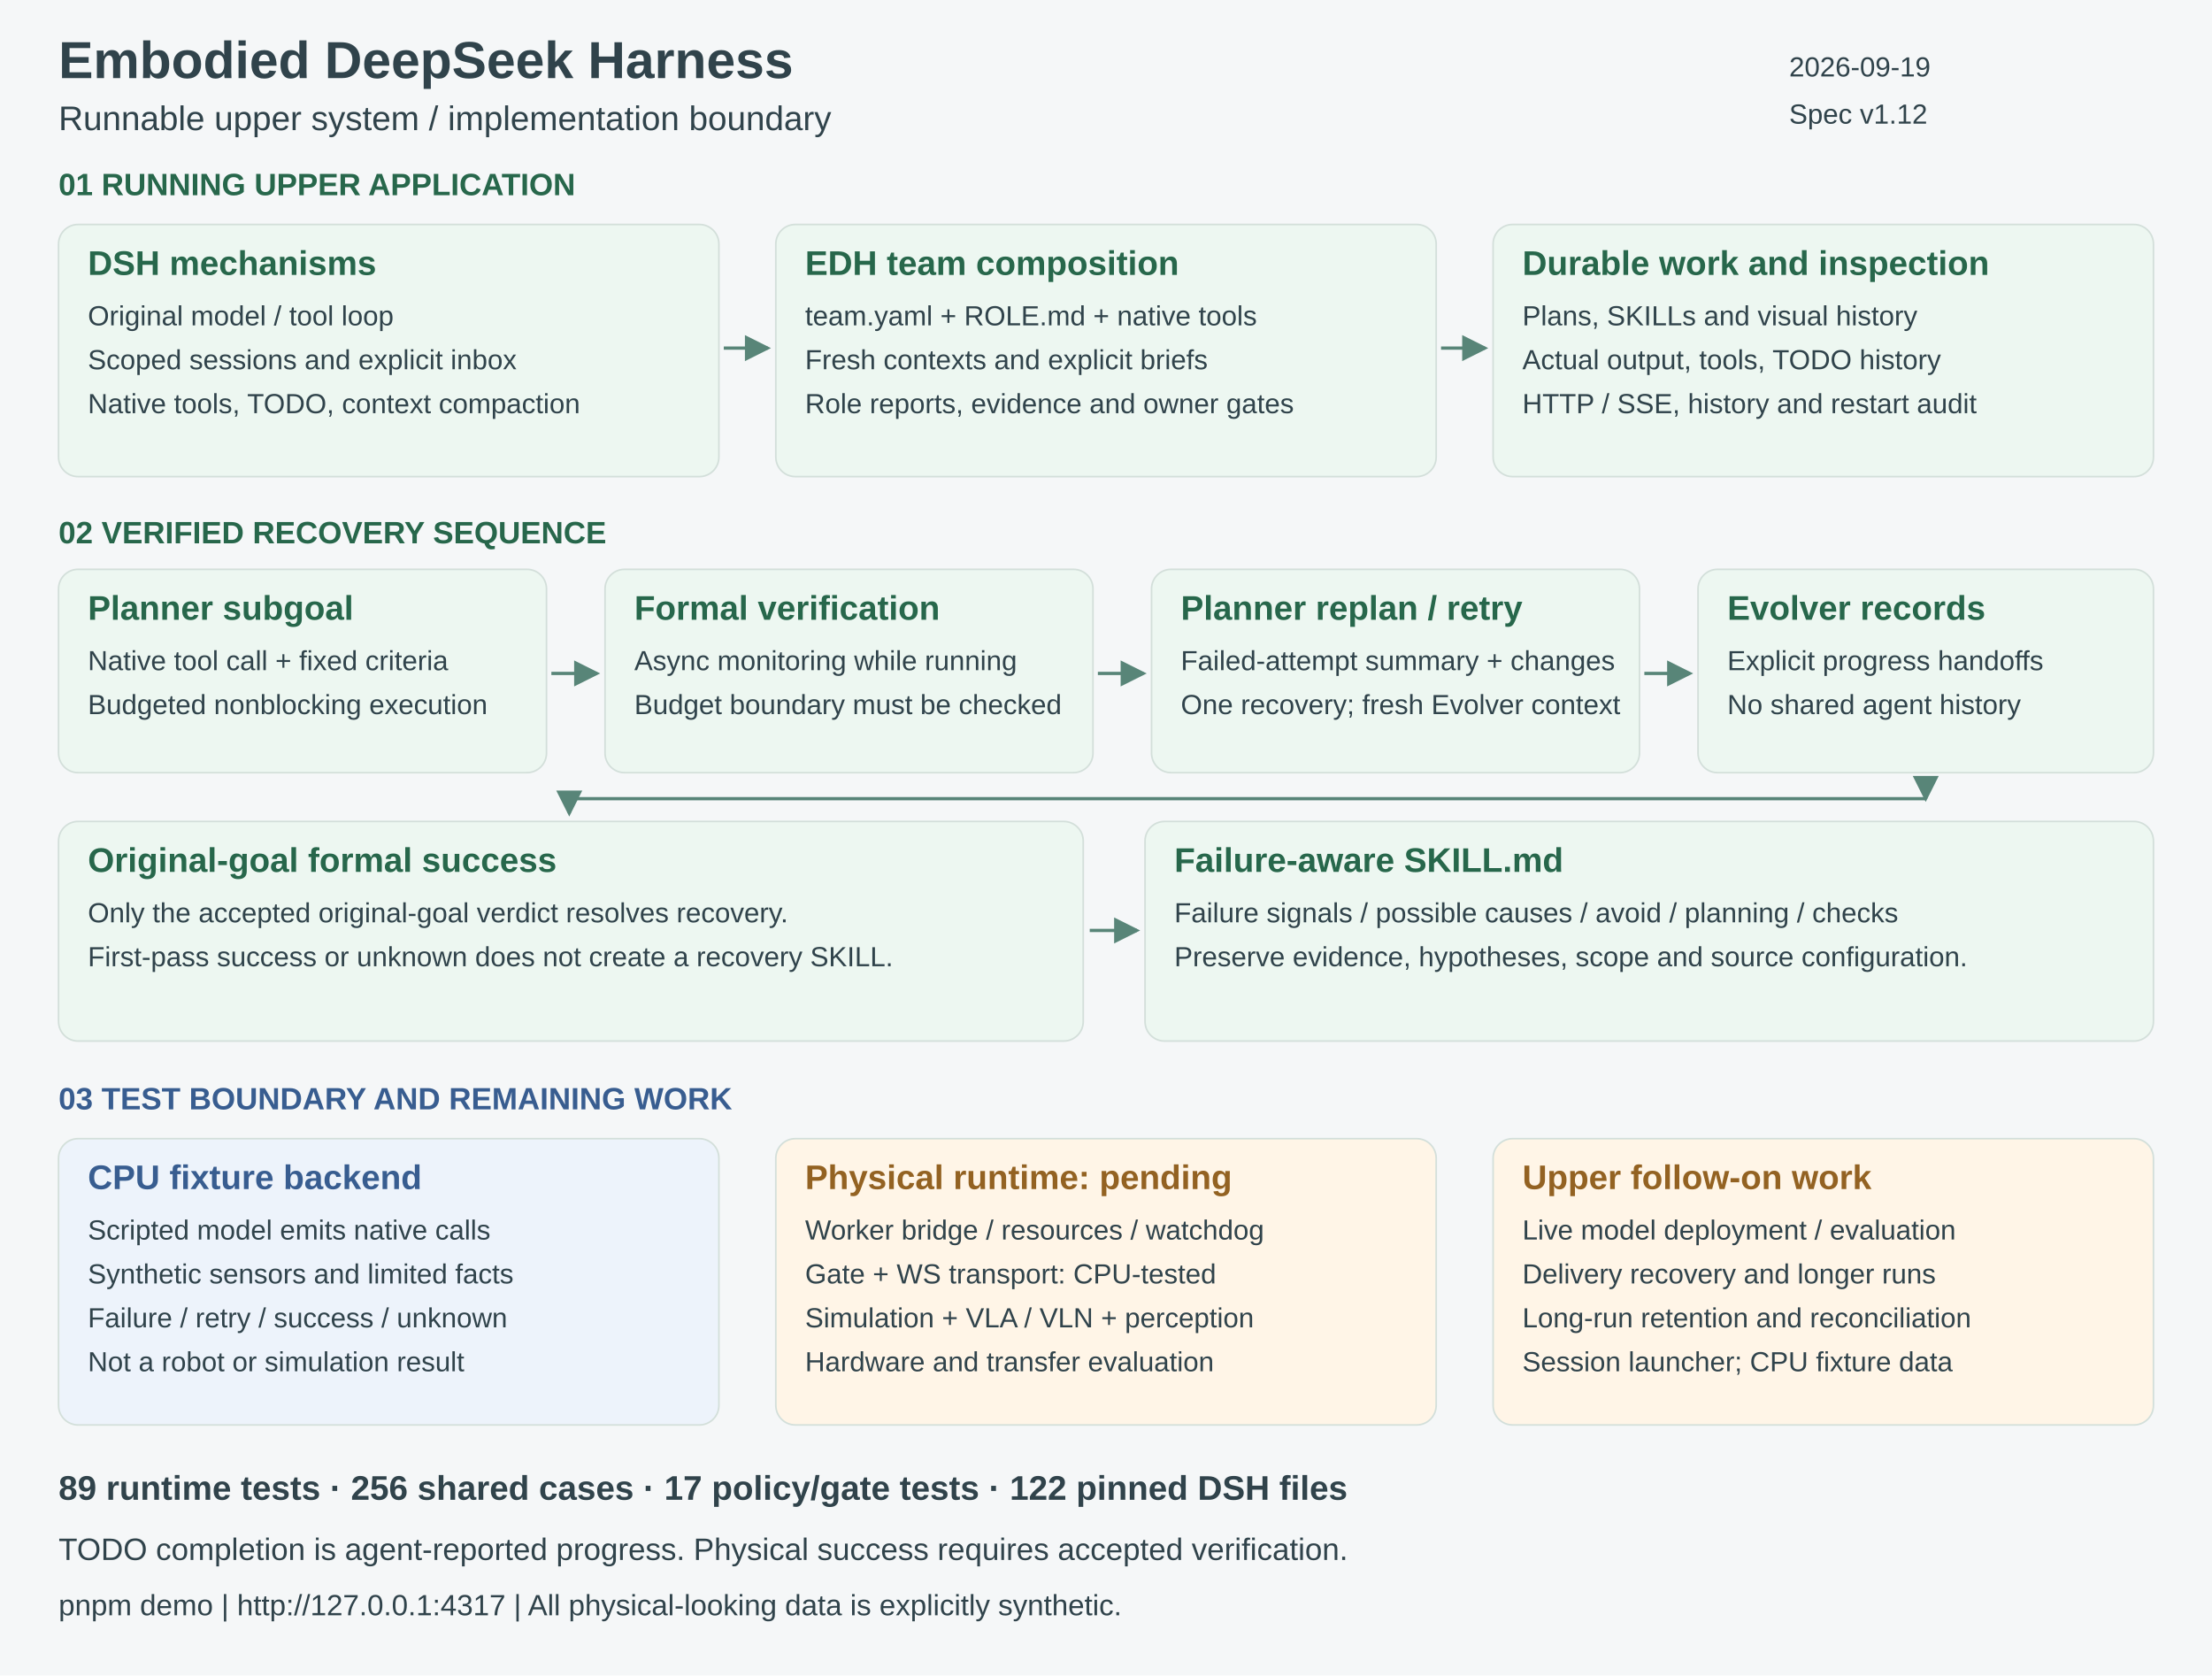
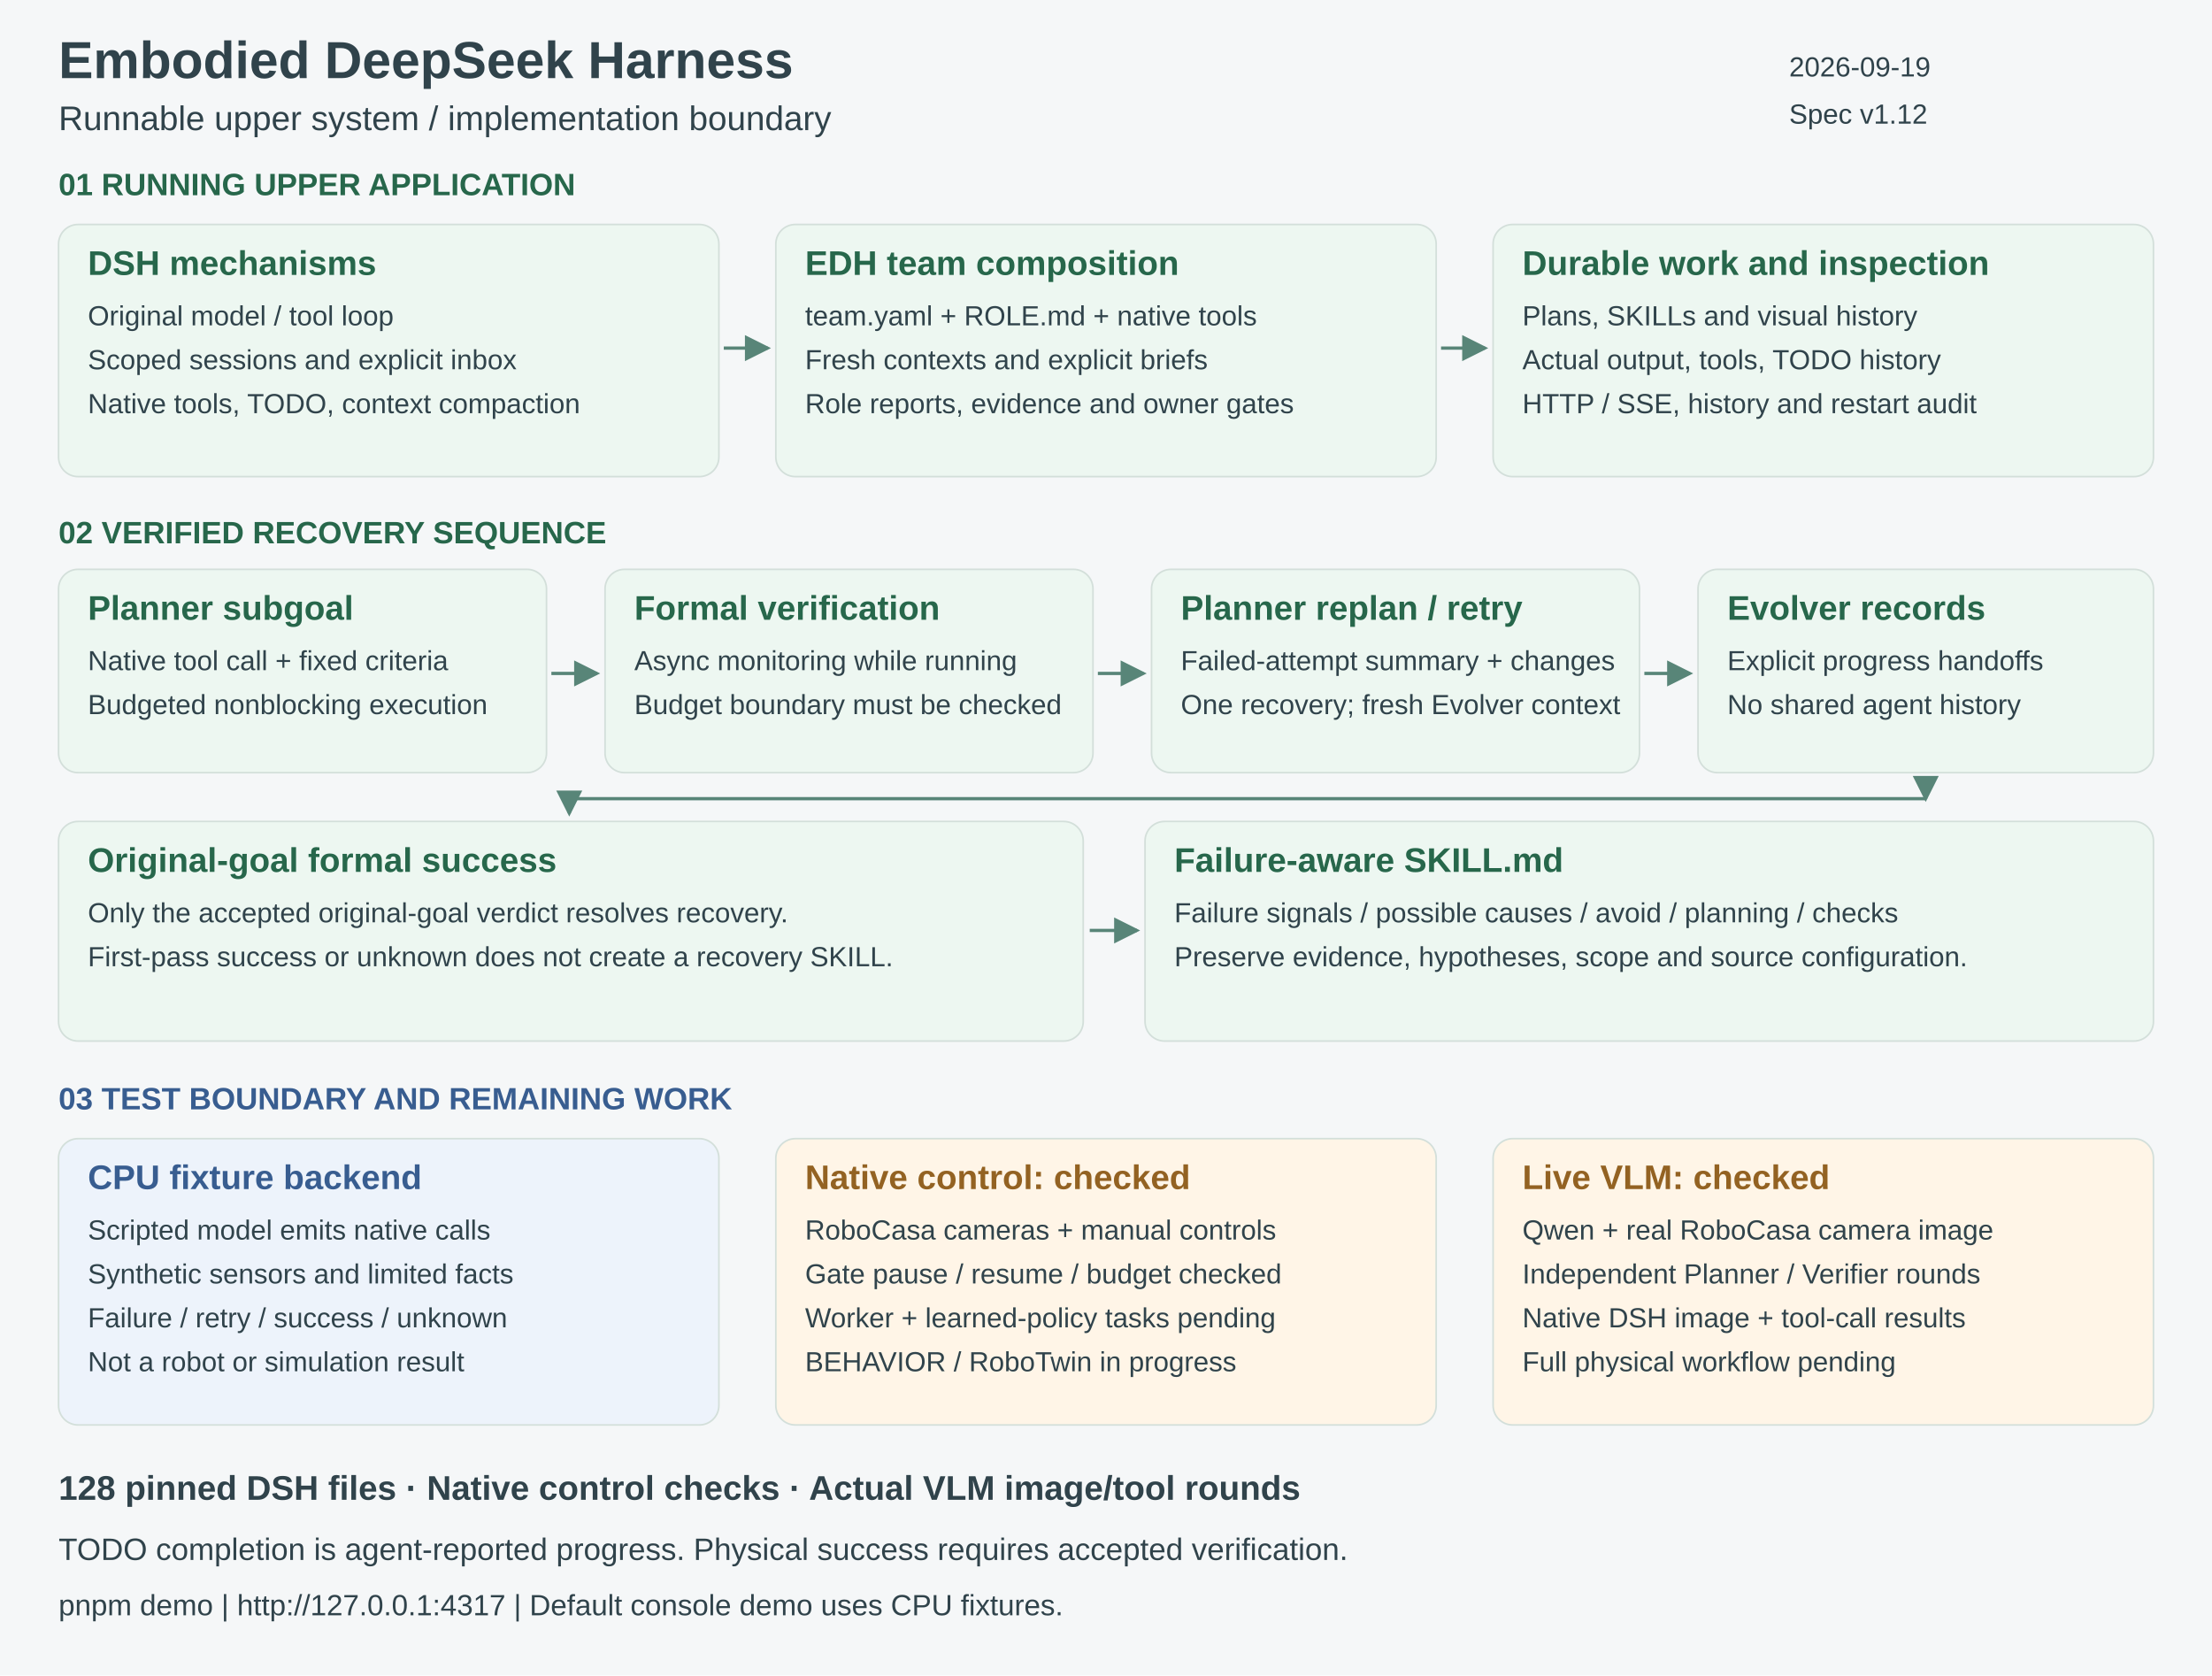
<svg xmlns="http://www.w3.org/2000/svg" width="1360" height="1030" viewBox="0 0 1360 1030" role="img" aria-labelledby="title desc">
  <defs>
    <marker id="arrow" markerWidth="8" markerHeight="8" refX="7" refY="4" orient="auto">
      <path d="M0 0 L8 4 L0 8" fill="#588578" />
    </marker>
  </defs>
  <rect width="1360" height="1030" fill="#f5f7f8" />
  <text x="36" y="48" font-family="Arial, sans-serif" font-size="32" fill="#30434b" font-weight="700">Embodied DeepSeek Harness</text>
  <text x="36" y="80" font-family="Arial, sans-serif" font-size="21" fill="#30434b" font-weight="400">Runnable upper system / implementation boundary</text>
  <text x="1100" y="47" font-family="Arial, sans-serif" font-size="17" fill="#30434b" font-weight="400">2026-09-19</text>
  <text x="1100" y="76" font-family="Arial, sans-serif" font-size="17" fill="#30434b" font-weight="400">Spec v1.12</text>
  <text x="36" y="120" font-family="Arial, sans-serif" font-size="19" fill="#27674b" font-weight="700">01   RUNNING UPPER APPLICATION</text>
  <rect x="36" y="138" width="406" height="155" rx="12" fill="#edf7f1" stroke="#d3dfda" />
  <text x="54" y="169" font-family="Arial, sans-serif" font-size="21" fill="#27674b" font-weight="700">DSH mechanisms</text>
  <text x="54" y="200" font-family="Arial, sans-serif" font-size="17" fill="#30434b" font-weight="400">Original model / tool loop</text>
  <text x="54" y="227" font-family="Arial, sans-serif" font-size="17" fill="#30434b" font-weight="400">Scoped sessions and explicit inbox</text>
  <text x="54" y="254" font-family="Arial, sans-serif" font-size="17" fill="#30434b" font-weight="400">Native tools, TODO, context compaction</text>
  <rect x="477" y="138" width="406" height="155" rx="12" fill="#edf7f1" stroke="#d3dfda" />
  <text x="495" y="169" font-family="Arial, sans-serif" font-size="21" fill="#27674b" font-weight="700">EDH team composition</text>
  <text x="495" y="200" font-family="Arial, sans-serif" font-size="17" fill="#30434b" font-weight="400">team.yaml + ROLE.md + native tools</text>
  <text x="495" y="227" font-family="Arial, sans-serif" font-size="17" fill="#30434b" font-weight="400">Fresh contexts and explicit briefs</text>
  <text x="495" y="254" font-family="Arial, sans-serif" font-size="17" fill="#30434b" font-weight="400">Role reports, evidence and owner gates</text>
  <rect x="918" y="138" width="406" height="155" rx="12" fill="#edf7f1" stroke="#d3dfda" />
  <text x="936" y="169" font-family="Arial, sans-serif" font-size="21" fill="#27674b" font-weight="700">Durable work and inspection</text>
  <text x="936" y="200" font-family="Arial, sans-serif" font-size="17" fill="#30434b" font-weight="400">Plans, SKILLs and visual history</text>
  <text x="936" y="227" font-family="Arial, sans-serif" font-size="17" fill="#30434b" font-weight="400">Actual output, tools, TODO history</text>
  <text x="936" y="254" font-family="Arial, sans-serif" font-size="17" fill="#30434b" font-weight="400">HTTP / SSE, history and restart audit</text>
  <path d="M445 214 L472 214" stroke="#588578" stroke-width="2" fill="none" marker-end="url(#arrow)" />
  <path d="M886 214 L913 214" stroke="#588578" stroke-width="2" fill="none" marker-end="url(#arrow)" />
  <text x="36" y="334" font-family="Arial, sans-serif" font-size="19" fill="#27674b" font-weight="700">02   VERIFIED RECOVERY SEQUENCE</text>
  <rect x="36" y="350" width="300" height="125" rx="12" fill="#edf7f1" stroke="#d3dfda" />
  <text x="54" y="381" font-family="Arial, sans-serif" font-size="21" fill="#27674b" font-weight="700">Planner subgoal</text>
  <text x="54" y="412" font-family="Arial, sans-serif" font-size="17" fill="#30434b" font-weight="400">Native tool call + fixed criteria</text>
  <text x="54" y="439" font-family="Arial, sans-serif" font-size="17" fill="#30434b" font-weight="400">Budgeted nonblocking execution</text>
  <rect x="372" y="350" width="300" height="125" rx="12" fill="#edf7f1" stroke="#d3dfda" />
  <text x="390" y="381" font-family="Arial, sans-serif" font-size="21" fill="#27674b" font-weight="700">Formal verification</text>
  <text x="390" y="412" font-family="Arial, sans-serif" font-size="17" fill="#30434b" font-weight="400">Async monitoring while running</text>
  <text x="390" y="439" font-family="Arial, sans-serif" font-size="17" fill="#30434b" font-weight="400">Budget boundary must be checked</text>
  <rect x="708" y="350" width="300" height="125" rx="12" fill="#edf7f1" stroke="#d3dfda" />
  <text x="726" y="381" font-family="Arial, sans-serif" font-size="21" fill="#27674b" font-weight="700">Planner replan / retry</text>
  <text x="726" y="412" font-family="Arial, sans-serif" font-size="17" fill="#30434b" font-weight="400">Failed-attempt summary + changes</text>
  <text x="726" y="439" font-family="Arial, sans-serif" font-size="17" fill="#30434b" font-weight="400">One recovery; fresh Evolver context</text>
  <rect x="1044" y="350" width="280" height="125" rx="12" fill="#edf7f1" stroke="#d3dfda" />
  <text x="1062" y="381" font-family="Arial, sans-serif" font-size="21" fill="#27674b" font-weight="700">Evolver records</text>
  <text x="1062" y="412" font-family="Arial, sans-serif" font-size="17" fill="#30434b" font-weight="400">Explicit progress handoffs</text>
  <text x="1062" y="439" font-family="Arial, sans-serif" font-size="17" fill="#30434b" font-weight="400">No shared agent history</text>
  <path d="M339 414 L367 414" stroke="#588578" stroke-width="2" fill="none" marker-end="url(#arrow)" />
  <path d="M675 414 L703 414" stroke="#588578" stroke-width="2" fill="none" marker-end="url(#arrow)" />
  <path d="M1011 414 L1039 414" stroke="#588578" stroke-width="2" fill="none" marker-end="url(#arrow)" />
  <rect x="36" y="505" width="630" height="135" rx="12" fill="#edf7f1" stroke="#d3dfda" />
  <text x="54" y="536" font-family="Arial, sans-serif" font-size="21" fill="#27674b" font-weight="700">Original-goal formal success</text>
  <text x="54" y="567" font-family="Arial, sans-serif" font-size="17" fill="#30434b" font-weight="400">Only the accepted original-goal verdict resolves recovery.</text>
  <text x="54" y="594" font-family="Arial, sans-serif" font-size="17" fill="#30434b" font-weight="400">First-pass success or unknown does not create a recovery SKILL.</text>
  <rect x="704" y="505" width="620" height="135" rx="12" fill="#edf7f1" stroke="#d3dfda" />
  <text x="722" y="536" font-family="Arial, sans-serif" font-size="21" fill="#27674b" font-weight="700">Failure-aware SKILL.md</text>
  <text x="722" y="567" font-family="Arial, sans-serif" font-size="17" fill="#30434b" font-weight="400">Failure signals / possible causes / avoid / planning / checks</text>
  <text x="722" y="594" font-family="Arial, sans-serif" font-size="17" fill="#30434b" font-weight="400">Preserve evidence, hypotheses, scope and source configuration.</text>
  <path d="M1184 478 L1184 491" stroke="#588578" stroke-width="2" fill="none" marker-end="url(#arrow)" />
  <path d="M1184 491 H350 V500" stroke="#588578" stroke-width="2" fill="none" marker-end="url(#arrow)" />
  <path d="M670 572 L699 572" stroke="#588578" stroke-width="2" fill="none" marker-end="url(#arrow)" />
  <text x="36" y="682" font-family="Arial, sans-serif" font-size="19" fill="#385d90" font-weight="700">03   TEST BOUNDARY AND REMAINING WORK</text>
  <rect x="36" y="700" width="406" height="176" rx="12" fill="#edf3fb" stroke="#d3dfda" />
  <text x="54" y="731" font-family="Arial, sans-serif" font-size="21" fill="#385d90" font-weight="700">CPU fixture backend</text>
  <text x="54" y="762" font-family="Arial, sans-serif" font-size="17" fill="#30434b" font-weight="400">Scripted model emits native calls</text>
  <text x="54" y="789" font-family="Arial, sans-serif" font-size="17" fill="#30434b" font-weight="400">Synthetic sensors and limited facts</text>
  <text x="54" y="816" font-family="Arial, sans-serif" font-size="17" fill="#30434b" font-weight="400">Failure / retry / success / unknown</text>
  <text x="54" y="843" font-family="Arial, sans-serif" font-size="17" fill="#30434b" font-weight="400">Not a robot or simulation result</text>
  <rect x="477" y="700" width="406" height="176" rx="12" fill="#fff5e7" stroke="#d3dfda" />
-   <text x="495" y="731" font-family="Arial, sans-serif" font-size="21" fill="#936222" font-weight="700">Physical runtime: pending</text>
-   <text x="495" y="762" font-family="Arial, sans-serif" font-size="17" fill="#30434b" font-weight="400">Worker bridge / resources / watchdog</text>
-   <text x="495" y="789" font-family="Arial, sans-serif" font-size="17" fill="#30434b" font-weight="400">Gate + WS transport: CPU-tested</text>
-   <text x="495" y="816" font-family="Arial, sans-serif" font-size="17" fill="#30434b" font-weight="400">Simulation + VLA / VLN + perception</text>
-   <text x="495" y="843" font-family="Arial, sans-serif" font-size="17" fill="#30434b" font-weight="400">Hardware and transfer evaluation</text>
+   <text x="495" y="731" font-family="Arial, sans-serif" font-size="21" fill="#936222" font-weight="700">Native control: checked</text>
+   <text x="495" y="762" font-family="Arial, sans-serif" font-size="17" fill="#30434b" font-weight="400">RoboCasa cameras + manual controls</text>
+   <text x="495" y="789" font-family="Arial, sans-serif" font-size="17" fill="#30434b" font-weight="400">Gate pause / resume / budget checked</text>
+   <text x="495" y="816" font-family="Arial, sans-serif" font-size="17" fill="#30434b" font-weight="400">Worker + learned-policy tasks pending</text>
+   <text x="495" y="843" font-family="Arial, sans-serif" font-size="17" fill="#30434b" font-weight="400">BEHAVIOR / RoboTwin in progress</text>
  <rect x="918" y="700" width="406" height="176" rx="12" fill="#fff5e7" stroke="#d3dfda" />
-   <text x="936" y="731" font-family="Arial, sans-serif" font-size="21" fill="#936222" font-weight="700">Upper follow-on work</text>
-   <text x="936" y="762" font-family="Arial, sans-serif" font-size="17" fill="#30434b" font-weight="400">Live model deployment / evaluation</text>
-   <text x="936" y="789" font-family="Arial, sans-serif" font-size="17" fill="#30434b" font-weight="400">Delivery recovery and longer runs</text>
-   <text x="936" y="816" font-family="Arial, sans-serif" font-size="17" fill="#30434b" font-weight="400">Long-run retention and reconciliation</text>
-   <text x="936" y="843" font-family="Arial, sans-serif" font-size="17" fill="#30434b" font-weight="400">Session launcher; CPU fixture data</text>
-   <text x="36" y="922" font-family="Arial, sans-serif" font-size="21" fill="#30434b" font-weight="700">89 runtime tests  ·  256 shared cases  ·  17 policy/gate tests  ·  122 pinned DSH files</text>
+   <text x="936" y="731" font-family="Arial, sans-serif" font-size="21" fill="#936222" font-weight="700">Live VLM: checked</text>
+   <text x="936" y="762" font-family="Arial, sans-serif" font-size="17" fill="#30434b" font-weight="400">Qwen + real RoboCasa camera image</text>
+   <text x="936" y="789" font-family="Arial, sans-serif" font-size="17" fill="#30434b" font-weight="400">Independent Planner / Verifier rounds</text>
+   <text x="936" y="816" font-family="Arial, sans-serif" font-size="17" fill="#30434b" font-weight="400">Native DSH image + tool-call results</text>
+   <text x="936" y="843" font-family="Arial, sans-serif" font-size="17" fill="#30434b" font-weight="400">Full physical workflow pending</text>
+   <text x="36" y="922" font-family="Arial, sans-serif" font-size="21" fill="#30434b" font-weight="700">128 pinned DSH files  ·  Native control checks  ·  Actual VLM image/tool rounds</text>
  <text x="36" y="959" font-family="Arial, sans-serif" font-size="19" fill="#30434b" font-weight="400">TODO completion is agent-reported progress. Physical success requires accepted verification.</text>
-   <text x="36" y="993" font-family="Arial, sans-serif" font-size="18" fill="#30434b" font-weight="400">pnpm demo   |   http://127.0.0.1:4317   |   All physical-looking data is explicitly synthetic.</text>
+   <text x="36" y="993" font-family="Arial, sans-serif" font-size="18" fill="#30434b" font-weight="400">pnpm demo   |   http://127.0.0.1:4317   |   Default console demo uses CPU fixtures.</text>
</svg>
